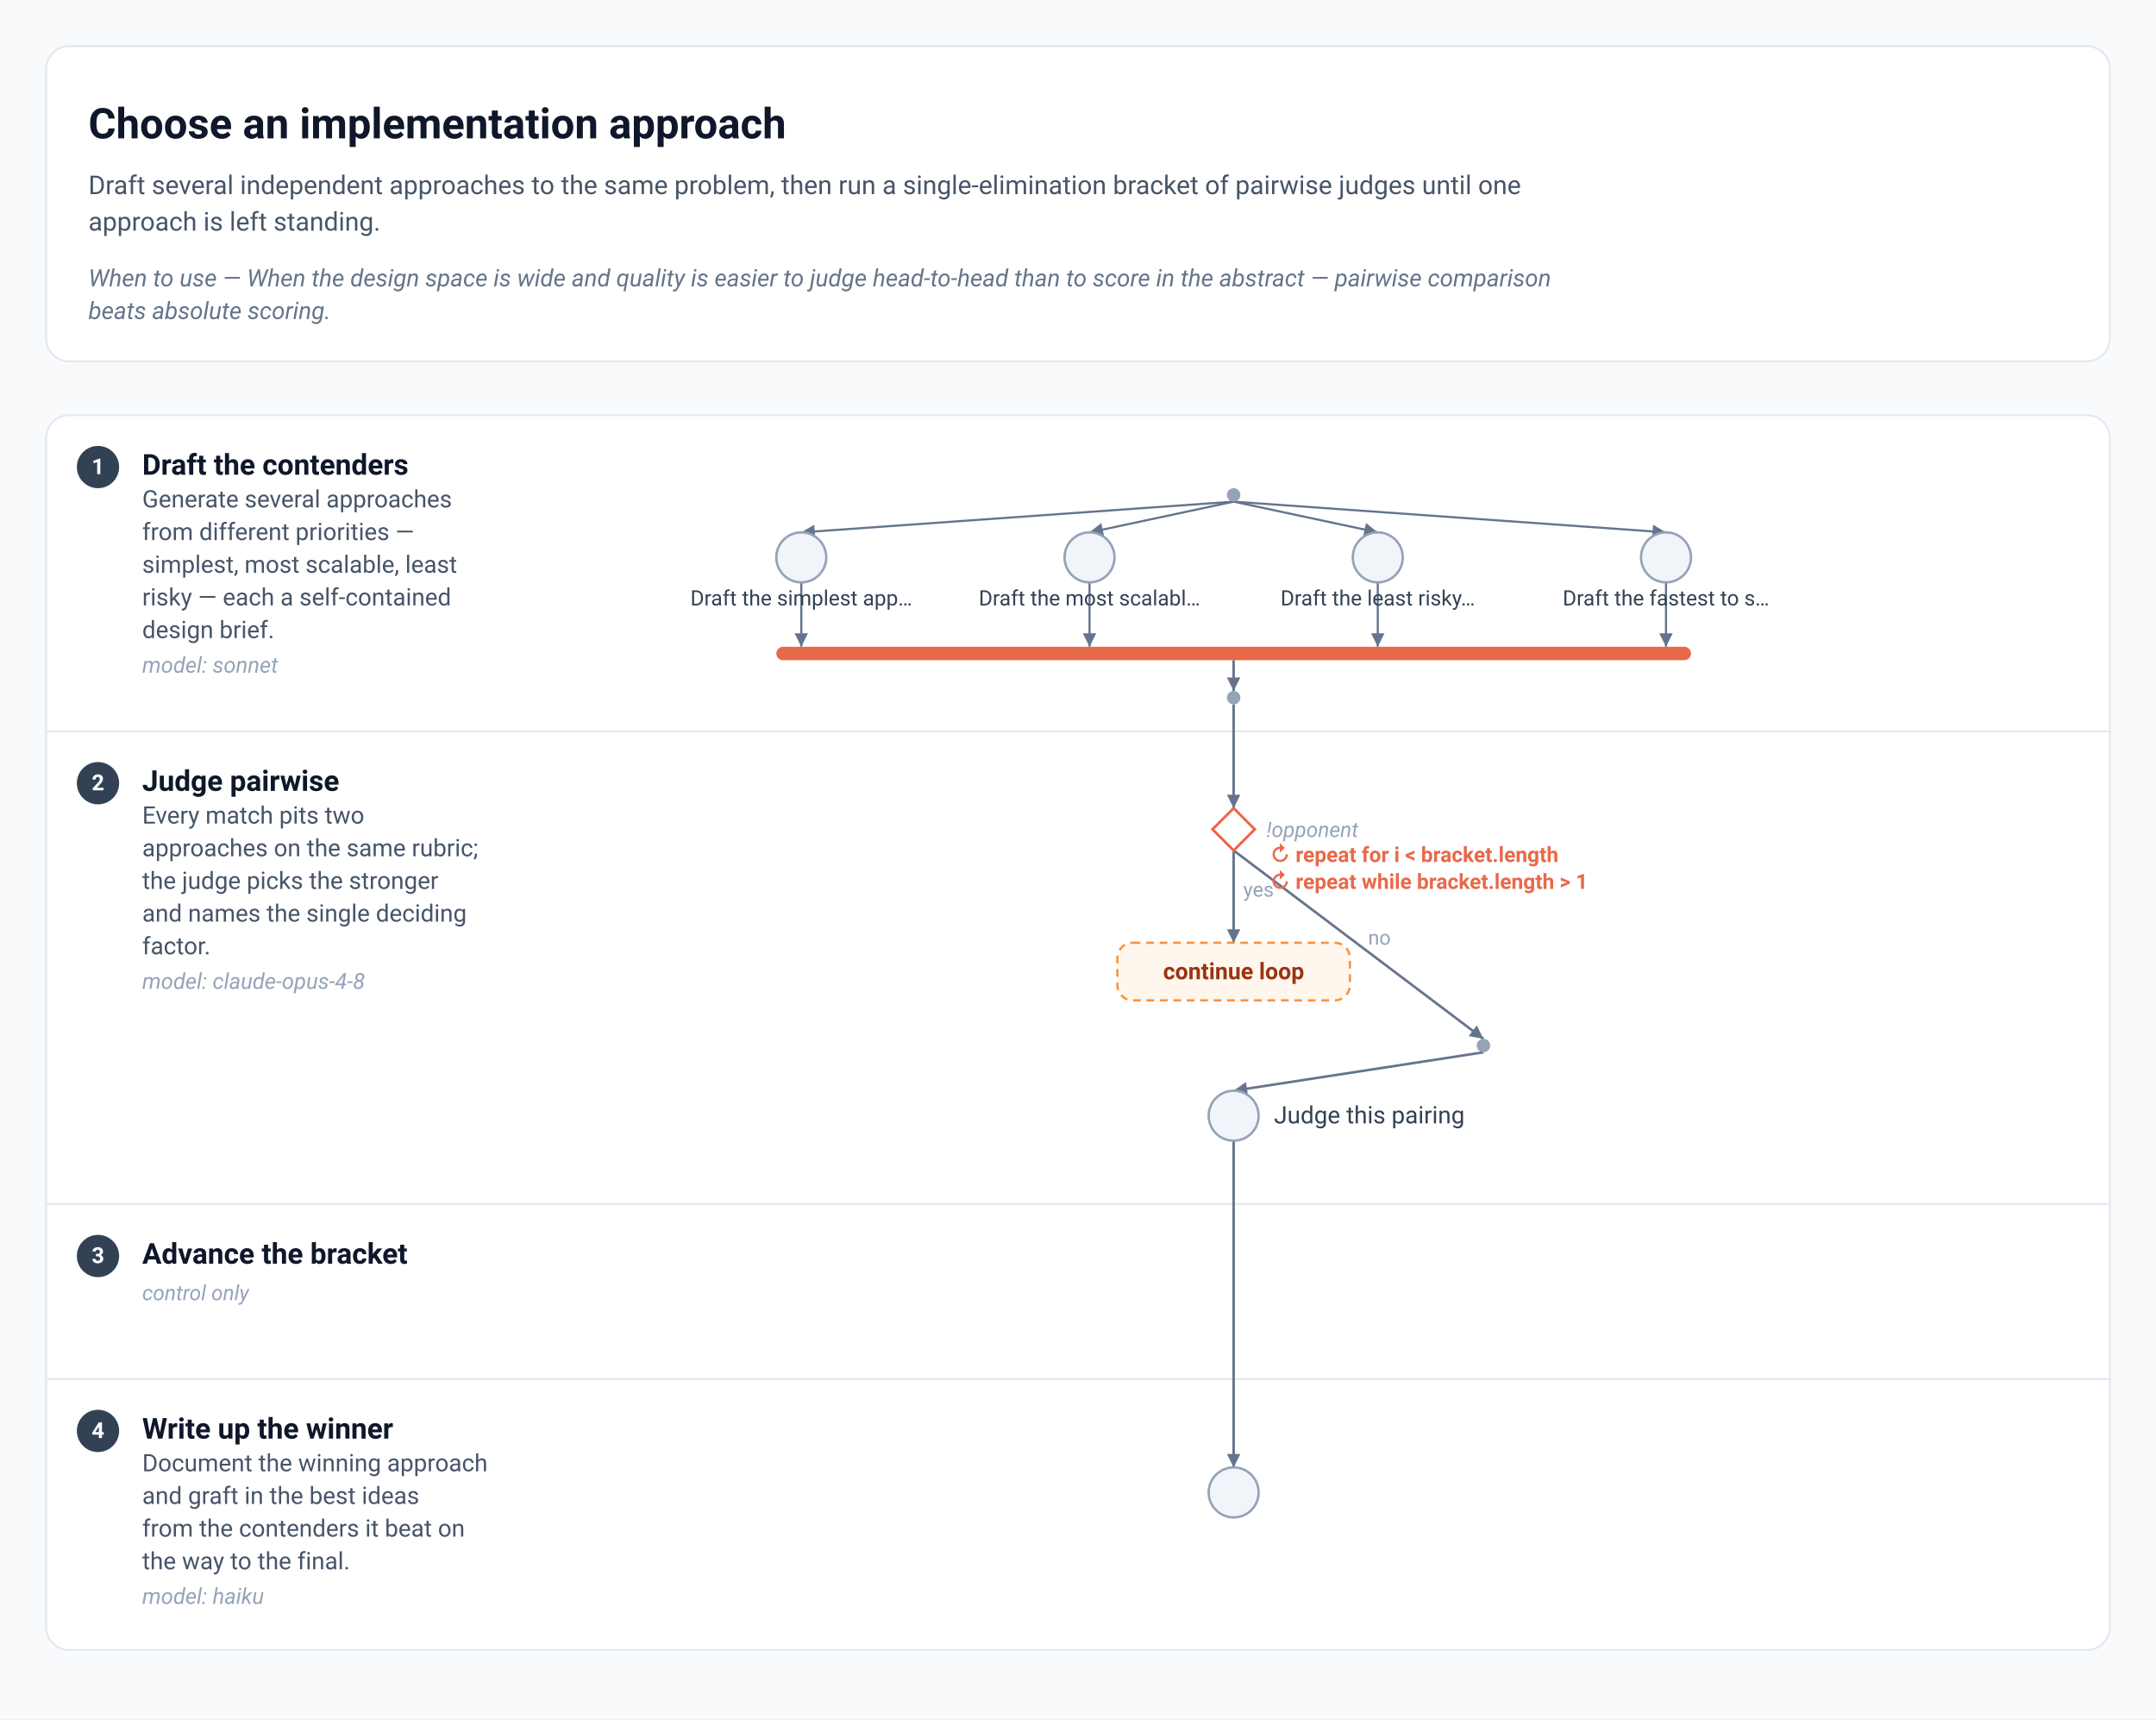
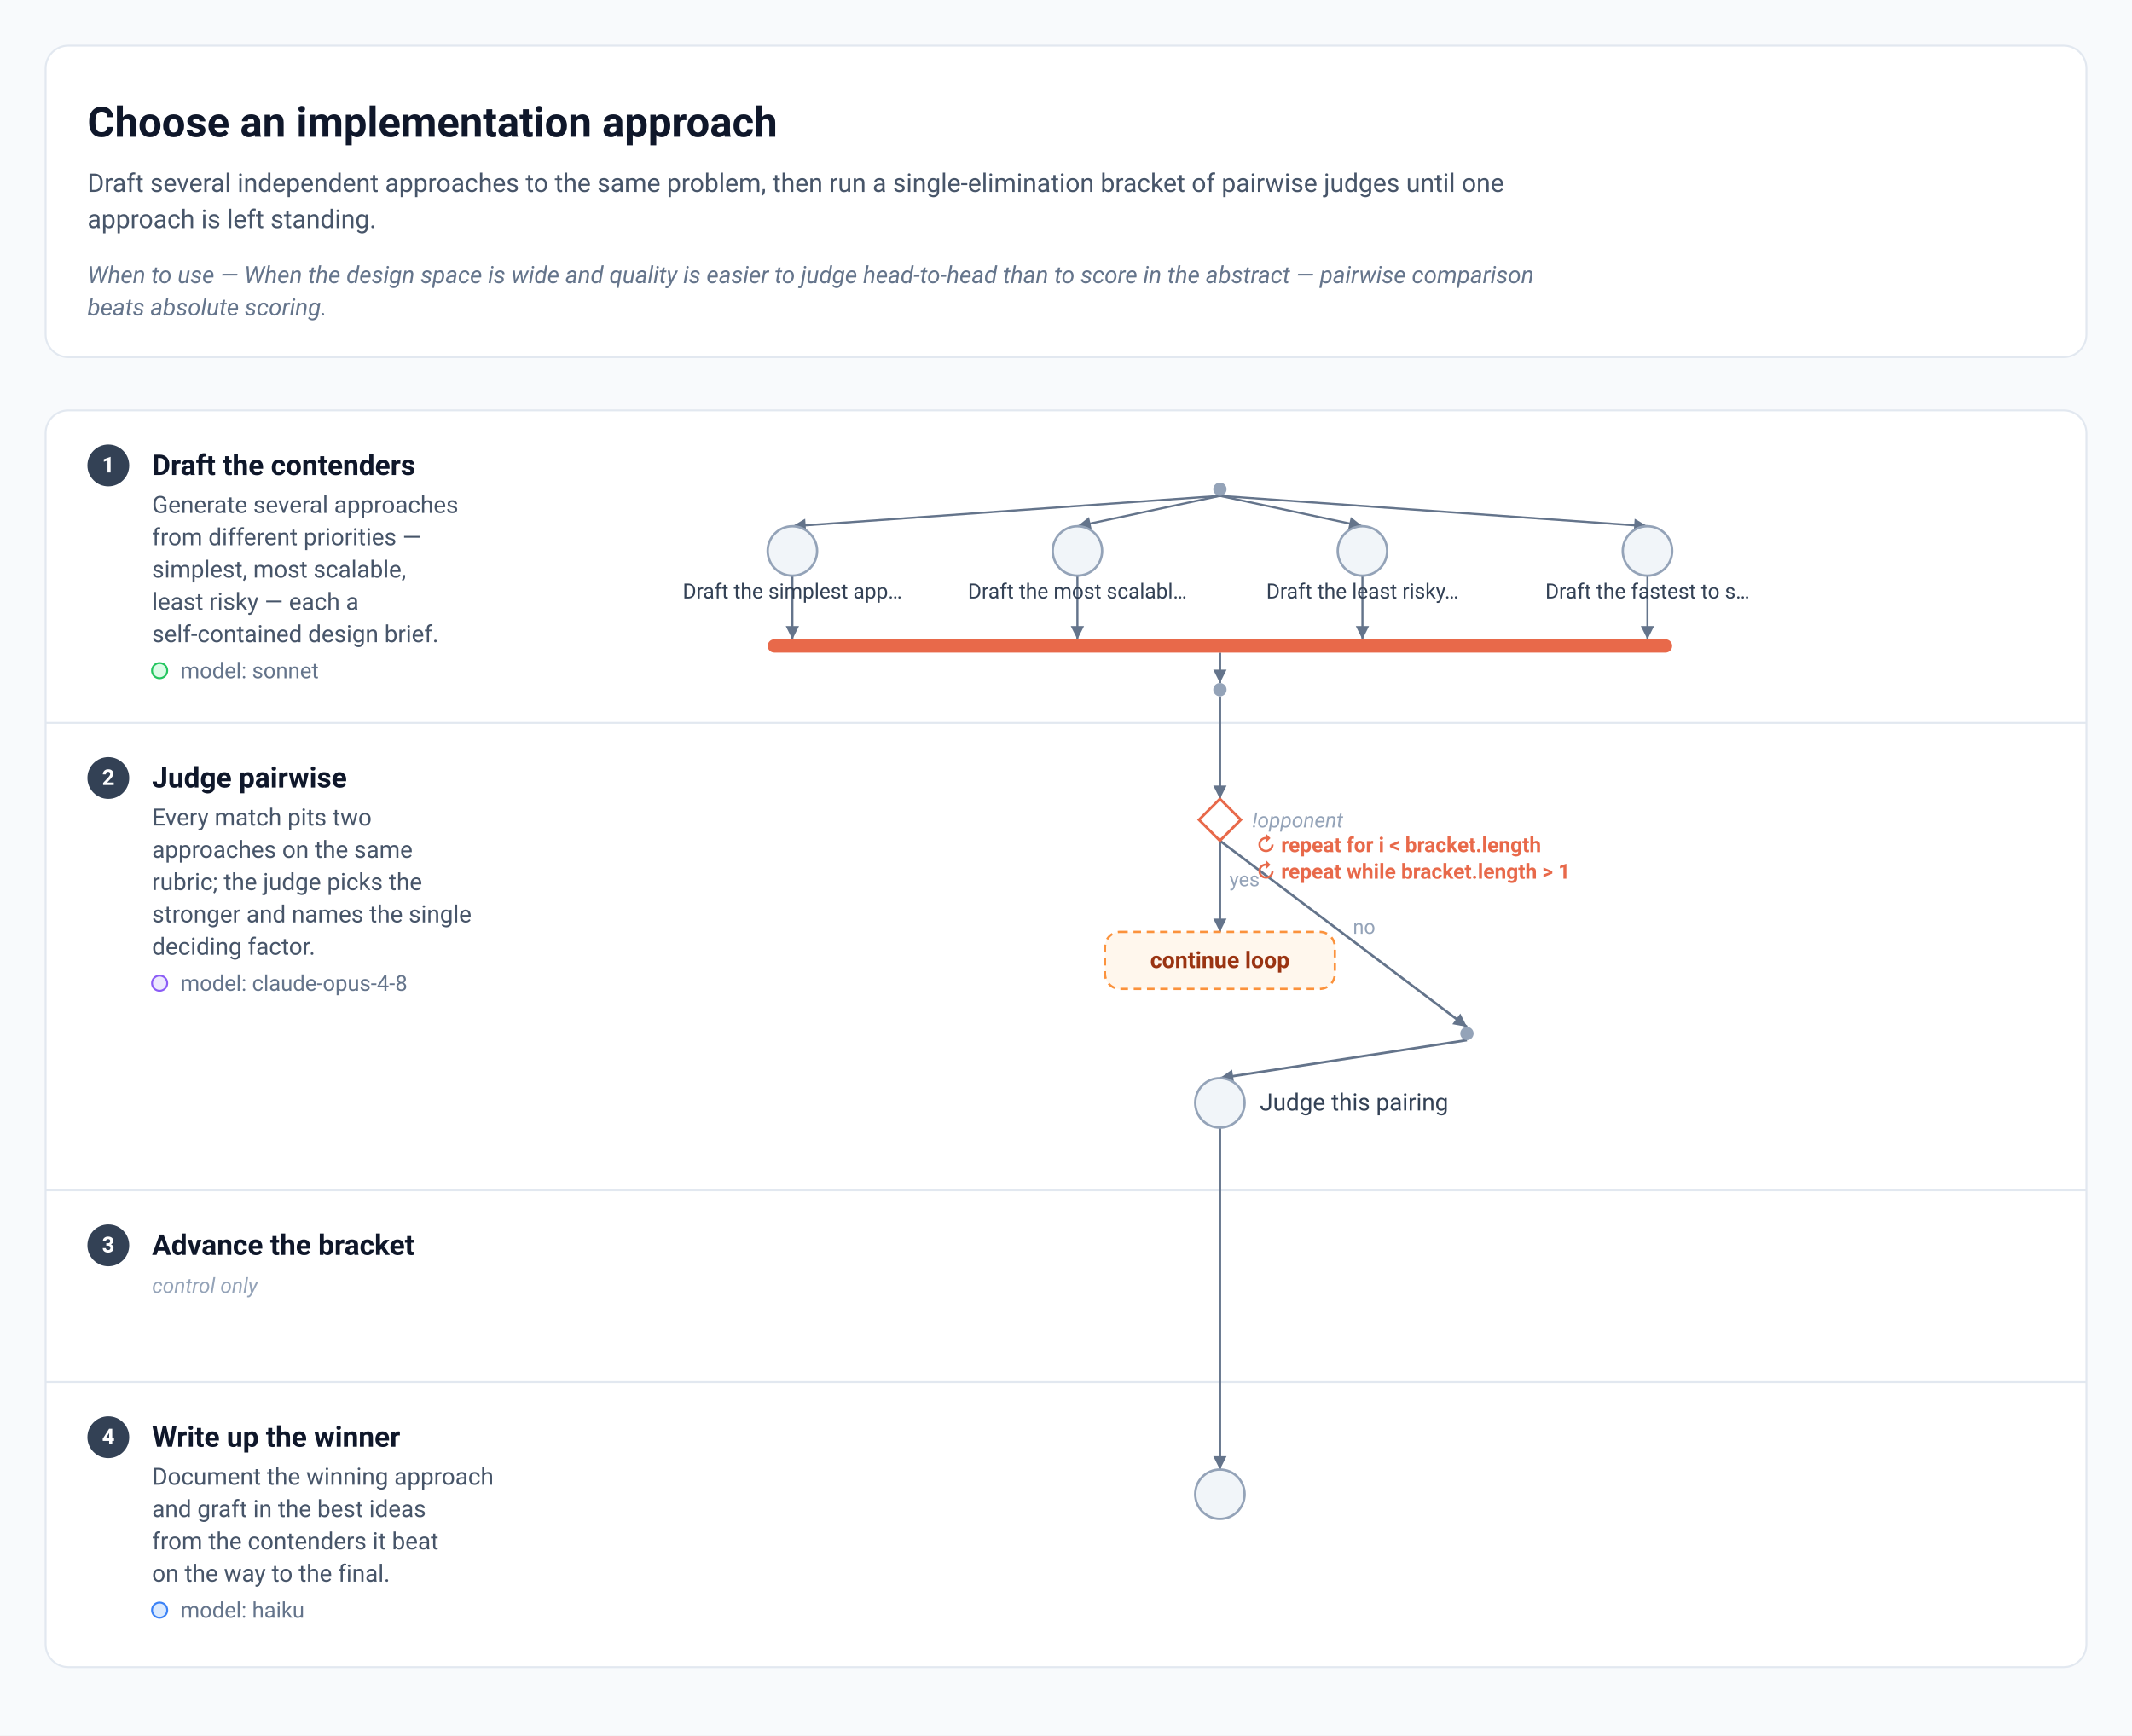
- <svg xmlns="http://www.w3.org/2000/svg" width="1122" height="894.5" viewBox="0 0 1122 894.5" font-family="-apple-system, BlinkMacSystemFont, 'Segoe UI', Roboto, Helvetica, Arial, sans-serif">
-   <rect width="1122" height="894.5" fill="#f8fafc" />
+ <svg xmlns="http://www.w3.org/2000/svg" width="1122" height="913.5" viewBox="0 0 1122 913.5" font-family="-apple-system, BlinkMacSystemFont, 'Segoe UI', Roboto, Helvetica, Arial, sans-serif">
+   <rect width="1122" height="913.5" fill="#f8fafc" />
  <g transform="translate(0 24)">
    <g class="header-card">
      <rect x="24" y="0" width="1074" height="164" rx="12" fill="#ffffff" stroke="#e2e8f0" stroke-width="1" />
      <text x="46" y="48" font-size="22" fill="#0f172a" font-weight="700">Choose an implementation approach</text>
      <text x="46" y="77" font-size="13.5" fill="#475569">Draft several independent approaches to the same problem, then run a single-elimination bracket of pairwise judges until one</text>
      <text x="46" y="96" font-size="13.5" fill="#475569">approach is left standing.</text>
      <text x="46" y="125" font-size="12.5" fill="#64748b" font-style="italic">When to use — When the design space is wide and quality is easier to judge head-to-head than to score in the abstract — pairwise comparison</text>
      <text x="46" y="142" font-size="12.5" fill="#64748b" font-style="italic">beats absolute scoring.</text>
    </g>
  </g>
  <g transform="translate(0 204)">
-     <rect x="24" y="12" width="1074" height="642.5" rx="12" fill="#ffffff" stroke="#e2e8f0" stroke-width="1" />
+     <rect x="24" y="12" width="1074" height="661.5" rx="12" fill="#ffffff" stroke="#e2e8f0" stroke-width="1" />
    <g class="swimlane" />
    <g class="swimlane">
      <line x1="24" y1="176.5" x2="1098" y2="176.5" stroke="#e2e8f0" stroke-width="1" />
    </g>
    <g class="swimlane-empty">
      <line x1="24" y1="422.5" x2="1098" y2="422.5" stroke="#e2e8f0" stroke-width="1" />
    </g>
    <g class="swimlane">
-       <line x1="24" y1="513.5" x2="1098" y2="513.5" stroke="#e2e8f0" stroke-width="1" />
+       <line x1="24" y1="523.5" x2="1098" y2="523.5" stroke="#e2e8f0" stroke-width="1" />
    </g>
    <g transform="translate(0 12)">
      <g class="lane-label">
-         <circle cx="51" cy="27" r="11" fill="#334155" />
-         <text x="51" y="30.7" font-size="11.5" fill="#ffffff" font-weight="700" text-anchor="middle">1</text>
-         <text x="74" y="31" font-size="15" fill="#0f172a" font-weight="700">Draft the contenders</text>
-         <text x="74" y="48" font-size="12.5" fill="#475569">Generate several approaches</text>
-         <text x="74" y="65" font-size="12.5" fill="#475569">from different priorities —</text>
-         <text x="74" y="82" font-size="12.5" fill="#475569">simplest, most scalable, least</text>
-         <text x="74" y="99" font-size="12.5" fill="#475569">risky — each a self-contained</text>
-         <text x="74" y="116" font-size="12.5" fill="#475569">design brief.</text>
-         <text x="74" y="134" font-size="11.5" fill="#94a3b8" font-style="italic">model: sonnet</text>
+         <circle cx="57" cy="29" r="11" fill="#334155" />
+         <text x="57" y="32.7" font-size="11.5" fill="#ffffff" font-weight="700" text-anchor="middle">1</text>
+         <text x="80" y="34" font-size="15" fill="#0f172a" font-weight="700">Draft the contenders</text>
+         <text x="80" y="54" font-size="12.5" fill="#475569">Generate several approaches</text>
+         <text x="80" y="71" font-size="12.5" fill="#475569">from different priorities —</text>
+         <text x="80" y="88" font-size="12.5" fill="#475569">simplest, most scalable,</text>
+         <text x="80" y="105" font-size="12.5" fill="#475569">least risky — each a</text>
+         <text x="80" y="122" font-size="12.5" fill="#475569">self-contained design brief.</text>
+         <circle cx="84" cy="137" r="4" fill="#dcfce7" stroke="#22c55e" stroke-width="1" />
+         <text x="95" y="141" font-size="11.5" fill="#64748b">model: sonnet</text>
      </g>
    </g>
    <g transform="translate(0 176.5)">
      <g class="lane-label">
-         <circle cx="51" cy="27" r="11" fill="#334155" />
-         <text x="51" y="30.7" font-size="11.5" fill="#ffffff" font-weight="700" text-anchor="middle">2</text>
-         <text x="74" y="31" font-size="15" fill="#0f172a" font-weight="700">Judge pairwise</text>
-         <text x="74" y="48" font-size="12.5" fill="#475569">Every match pits two</text>
-         <text x="74" y="65" font-size="12.5" fill="#475569">approaches on the same rubric;</text>
-         <text x="74" y="82" font-size="12.5" fill="#475569">the judge picks the stronger</text>
-         <text x="74" y="99" font-size="12.5" fill="#475569">and names the single deciding</text>
-         <text x="74" y="116" font-size="12.5" fill="#475569">factor.</text>
-         <text x="74" y="134" font-size="11.5" fill="#94a3b8" font-style="italic">model: claude-opus-4-8</text>
+         <circle cx="57" cy="29" r="11" fill="#334155" />
+         <text x="57" y="32.7" font-size="11.5" fill="#ffffff" font-weight="700" text-anchor="middle">2</text>
+         <text x="80" y="34" font-size="15" fill="#0f172a" font-weight="700">Judge pairwise</text>
+         <text x="80" y="54" font-size="12.5" fill="#475569">Every match pits two</text>
+         <text x="80" y="71" font-size="12.5" fill="#475569">approaches on the same</text>
+         <text x="80" y="88" font-size="12.5" fill="#475569">rubric; the judge picks the</text>
+         <text x="80" y="105" font-size="12.5" fill="#475569">stronger and names the single</text>
+         <text x="80" y="122" font-size="12.5" fill="#475569">deciding factor.</text>
+         <circle cx="84" cy="137" r="4" fill="#ede9fe" stroke="#8b5cf6" stroke-width="1" />
+         <text x="95" y="141" font-size="11.5" fill="#64748b">model: claude-opus-4-8</text>
      </g>
    </g>
    <g transform="translate(0 422.5)">
      <g class="lane-label">
-         <circle cx="51" cy="27" r="11" fill="#334155" />
-         <text x="51" y="30.7" font-size="11.5" fill="#ffffff" font-weight="700" text-anchor="middle">3</text>
-         <text x="74" y="31" font-size="15" fill="#0f172a" font-weight="700">Advance the bracket</text>
-         <text x="74" y="50" font-size="11" fill="#94a3b8" font-style="italic">control only</text>
+         <circle cx="57" cy="29" r="11" fill="#334155" />
+         <text x="57" y="32.7" font-size="11.5" fill="#ffffff" font-weight="700" text-anchor="middle">3</text>
+         <text x="80" y="34" font-size="15" fill="#0f172a" font-weight="700">Advance the bracket</text>
+         <text x="80" y="54" font-size="11" fill="#94a3b8" font-style="italic">control only</text>
      </g>
    </g>
-     <g transform="translate(0 513.5)">
+     <g transform="translate(0 523.5)">
      <g class="lane-label">
-         <circle cx="51" cy="27" r="11" fill="#334155" />
-         <text x="51" y="30.7" font-size="11.5" fill="#ffffff" font-weight="700" text-anchor="middle">4</text>
-         <text x="74" y="31" font-size="15" fill="#0f172a" font-weight="700">Write up the winner</text>
-         <text x="74" y="48" font-size="12.5" fill="#475569">Document the winning approach</text>
-         <text x="74" y="65" font-size="12.5" fill="#475569">and graft in the best ideas</text>
-         <text x="74" y="82" font-size="12.5" fill="#475569">from the contenders it beat on</text>
-         <text x="74" y="99" font-size="12.5" fill="#475569">the way to the final.</text>
-         <text x="74" y="117" font-size="11.5" fill="#94a3b8" font-style="italic">model: haiku</text>
+         <circle cx="57" cy="29" r="11" fill="#334155" />
+         <text x="57" y="32.7" font-size="11.5" fill="#ffffff" font-weight="700" text-anchor="middle">4</text>
+         <text x="80" y="34" font-size="15" fill="#0f172a" font-weight="700">Write up the winner</text>
+         <text x="80" y="54" font-size="12.5" fill="#475569">Document the winning approach</text>
+         <text x="80" y="71" font-size="12.5" fill="#475569">and graft in the best ideas</text>
+         <text x="80" y="88" font-size="12.5" fill="#475569">from the contenders it beat</text>
+         <text x="80" y="105" font-size="12.5" fill="#475569">on the way to the final.</text>
+         <circle cx="84" cy="120" r="4" fill="#dbeafe" stroke="#3b82f6" stroke-width="1" />
+         <text x="95" y="124" font-size="11.5" fill="#64748b">model: haiku</text>
      </g>
    </g>
    <g class="topology" transform="translate(338 0)">
      <g class="edge">
        <path d="M 304 57 L 79 73" fill="none" stroke="#64748b" stroke-width="1.1" />
        <polygon points="79,73 85.73,69.01 86.23,75.99" fill="#64748b" />
      </g>
      <g class="edge">
        <path d="M 304 57 L 229 73" fill="none" stroke="#64748b" stroke-width="1.1" />
        <polygon points="229,73 235.12,68.12 236.58,74.96" fill="#64748b" />
      </g>
      <g class="edge">
        <path d="M 304 57 L 379 73" fill="none" stroke="#64748b" stroke-width="1.1" />
        <polygon points="379,73 371.42,74.96 372.88,68.12" fill="#64748b" />
      </g>
      <g class="edge">
        <path d="M 304 57 L 529 73" fill="none" stroke="#64748b" stroke-width="1.1" />
        <polygon points="529,73 521.77,75.99 522.27,69.01" fill="#64748b" />
      </g>
      <g class="edge">
        <path d="M 79 99 L 79 132.5" fill="none" stroke="#64748b" stroke-width="1.1" />
        <polygon points="79,132.5 75.5,125.5 82.5,125.5" fill="#64748b" />
      </g>
      <g class="edge">
        <path d="M 229 99 L 229 132.5" fill="none" stroke="#64748b" stroke-width="1.1" />
        <polygon points="229,132.5 225.5,125.5 232.5,125.5" fill="#64748b" />
      </g>
      <g class="edge">
        <path d="M 379 99 L 379 132.5" fill="none" stroke="#64748b" stroke-width="1.1" />
        <polygon points="379,132.5 375.5,125.5 382.5,125.5" fill="#64748b" />
      </g>
      <g class="edge">
        <path d="M 529 99 L 529 132.5" fill="none" stroke="#64748b" stroke-width="1.1" />
        <polygon points="529,132.5 525.5,125.5 532.5,125.5" fill="#64748b" />
      </g>
      <g class="edge">
        <path d="M 304 139.5 L 304 155.5" fill="none" stroke="#64748b" stroke-width="1.3" />
        <polygon points="304,155.5 300.5,148.5 307.5,148.5" fill="#64748b" />
      </g>
      <g class="edge">
        <path d="M 304 238.5 L 304 286.5" fill="none" stroke="#64748b" stroke-width="1.3" />
        <polygon points="304,286.5 300.5,279.5 307.5,279.5" fill="#64748b" />
        <text x="309" y="262.5" font-size="10.5" fill="#94a3b8">yes</text>
      </g>
      <g class="edge">
        <path d="M 304 238.5 L 434 336.5" fill="none" stroke="#64748b" stroke-width="1.3" />
        <polygon points="434,336.5 426.3,335.08 430.52,329.49" fill="#64748b" />
        <text x="374" y="287.5" font-size="10.5" fill="#94a3b8">no</text>
      </g>
      <g class="edge">
        <path d="M 434 343.5 L 304 363.5" fill="none" stroke="#64748b" stroke-width="1.3" />
        <polygon points="304,363.5 310.39,358.98 311.45,365.89" fill="#64748b" />
      </g>
      <g class="edge">
        <path d="M 304 162.5 L 304 216.5" fill="none" stroke="#64748b" stroke-width="1.3" />
        <polygon points="304,216.5 300.5,209.5 307.5,209.5" fill="#64748b" />
      </g>
      <g class="edge">
-         <path d="M 304 389.5 L 304 559.5" fill="none" stroke="#64748b" stroke-width="1.3" />
-         <polygon points="304,559.5 300.5,552.5 307.5,552.5" fill="#64748b" />
+         <path d="M 304 389.5 L 304 569.5" fill="none" stroke="#64748b" stroke-width="1.3" />
+         <polygon points="304,569.5 300.5,562.5 307.5,562.5" fill="#64748b" />
      </g>
      <circle class="hub" cx="304" cy="53.5" r="3.5" fill="#94a3b8" />
      <g class="agent-node">
        <circle cx="79" cy="86" r="13" fill="#f1f5f9" stroke="#94a3b8" stroke-width="1.25" />
        <text x="79" y="111" font-size="11" fill="#334155" text-anchor="middle">Draft the simplest app…</text>
      </g>
      <g class="agent-node">
        <circle cx="229" cy="86" r="13" fill="#f1f5f9" stroke="#94a3b8" stroke-width="1.25" />
        <text x="229" y="111" font-size="11" fill="#334155" text-anchor="middle">Draft the most scalabl…</text>
      </g>
      <g class="agent-node">
        <circle cx="379" cy="86" r="13" fill="#f1f5f9" stroke="#94a3b8" stroke-width="1.25" />
        <text x="379" y="111" font-size="11" fill="#334155" text-anchor="middle">Draft the least risky…</text>
      </g>
      <g class="agent-node">
        <circle cx="529" cy="86" r="13" fill="#f1f5f9" stroke="#94a3b8" stroke-width="1.25" />
        <text x="529" y="111" font-size="11" fill="#334155" text-anchor="middle">Draft the fastest to s…</text>
      </g>
      <rect class="barrier" x="66" y="132.5" width="476" height="7" rx="3.5" fill="#e8694a" />
      <circle class="hub" cx="304" cy="159" r="3.5" fill="#94a3b8" />
      <g class="decision">
        <polygon points="304,216.5 315,227.5 304,238.5 293,227.5" fill="#ffffff" stroke="#e8694a" stroke-width="1.4" />
        <text x="321" y="231.5" font-size="11" fill="#94a3b8" font-style="italic">!opponent</text>
      </g>
      <g class="control-node">
        <rect class="control-box" x="243.5" y="286.5" width="121" height="30" rx="8" fill="#fff7ed" stroke="#fb923c" stroke-width="1.2" stroke-dasharray="4 3" />
        <text x="304" y="305.5" font-size="12" fill="#9a3412" font-weight="600" text-anchor="middle">continue loop</text>
      </g>
      <circle class="hub" cx="434" cy="340" r="3.5" fill="#94a3b8" />
      <g class="agent-node">
        <circle cx="304" cy="376.5" r="13" fill="#f1f5f9" stroke="#94a3b8" stroke-width="1.25" />
        <text x="325" y="380.5" font-size="12.5" fill="#334155">Judge this pairing</text>
      </g>
      <g class="agent-node">
-         <circle cx="304" cy="572.5" r="13" fill="#f1f5f9" stroke="#94a3b8" stroke-width="1.25" />
+         <circle cx="304" cy="582.5" r="13" fill="#f1f5f9" stroke="#94a3b8" stroke-width="1.25" />
      </g>
      <g class="loop-badge">
        <text x="323" y="244.5" font-size="11" fill="#e8694a" font-weight="600">↻ repeat for i &lt; bracket.length</text>
      </g>
      <g class="loop-badge">
        <text x="323" y="258.5" font-size="11" fill="#e8694a" font-weight="600">↻ repeat while bracket.length &gt; 1</text>
      </g>
    </g>
  </g>
</svg>
